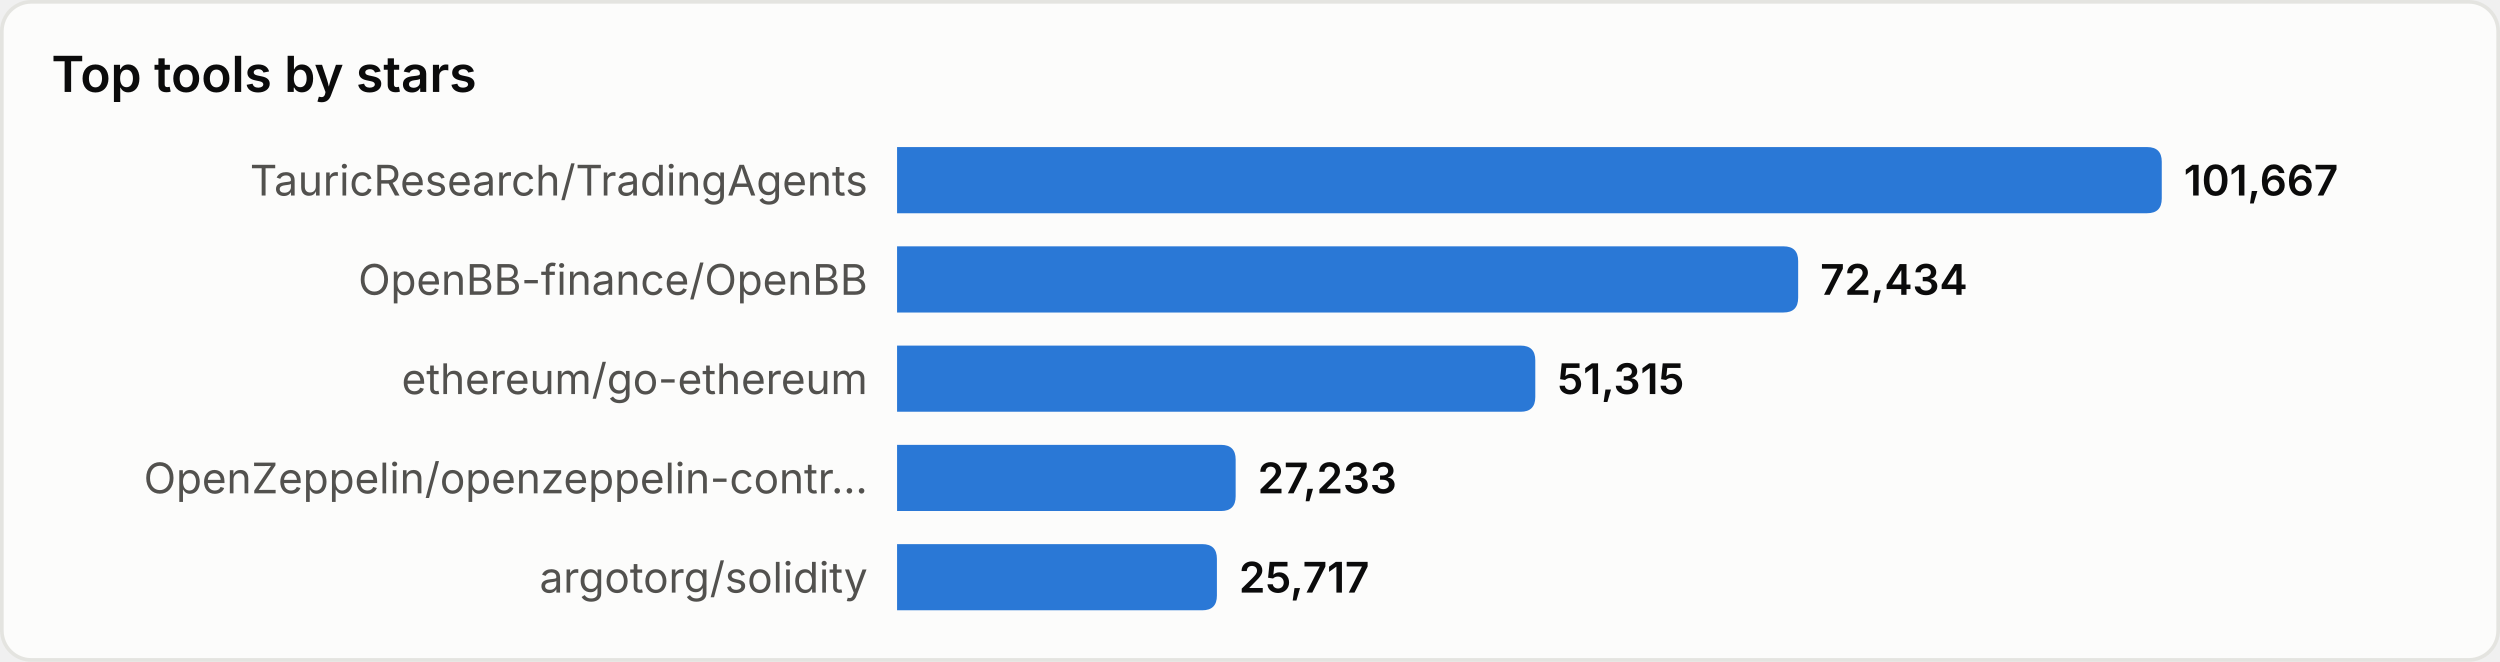
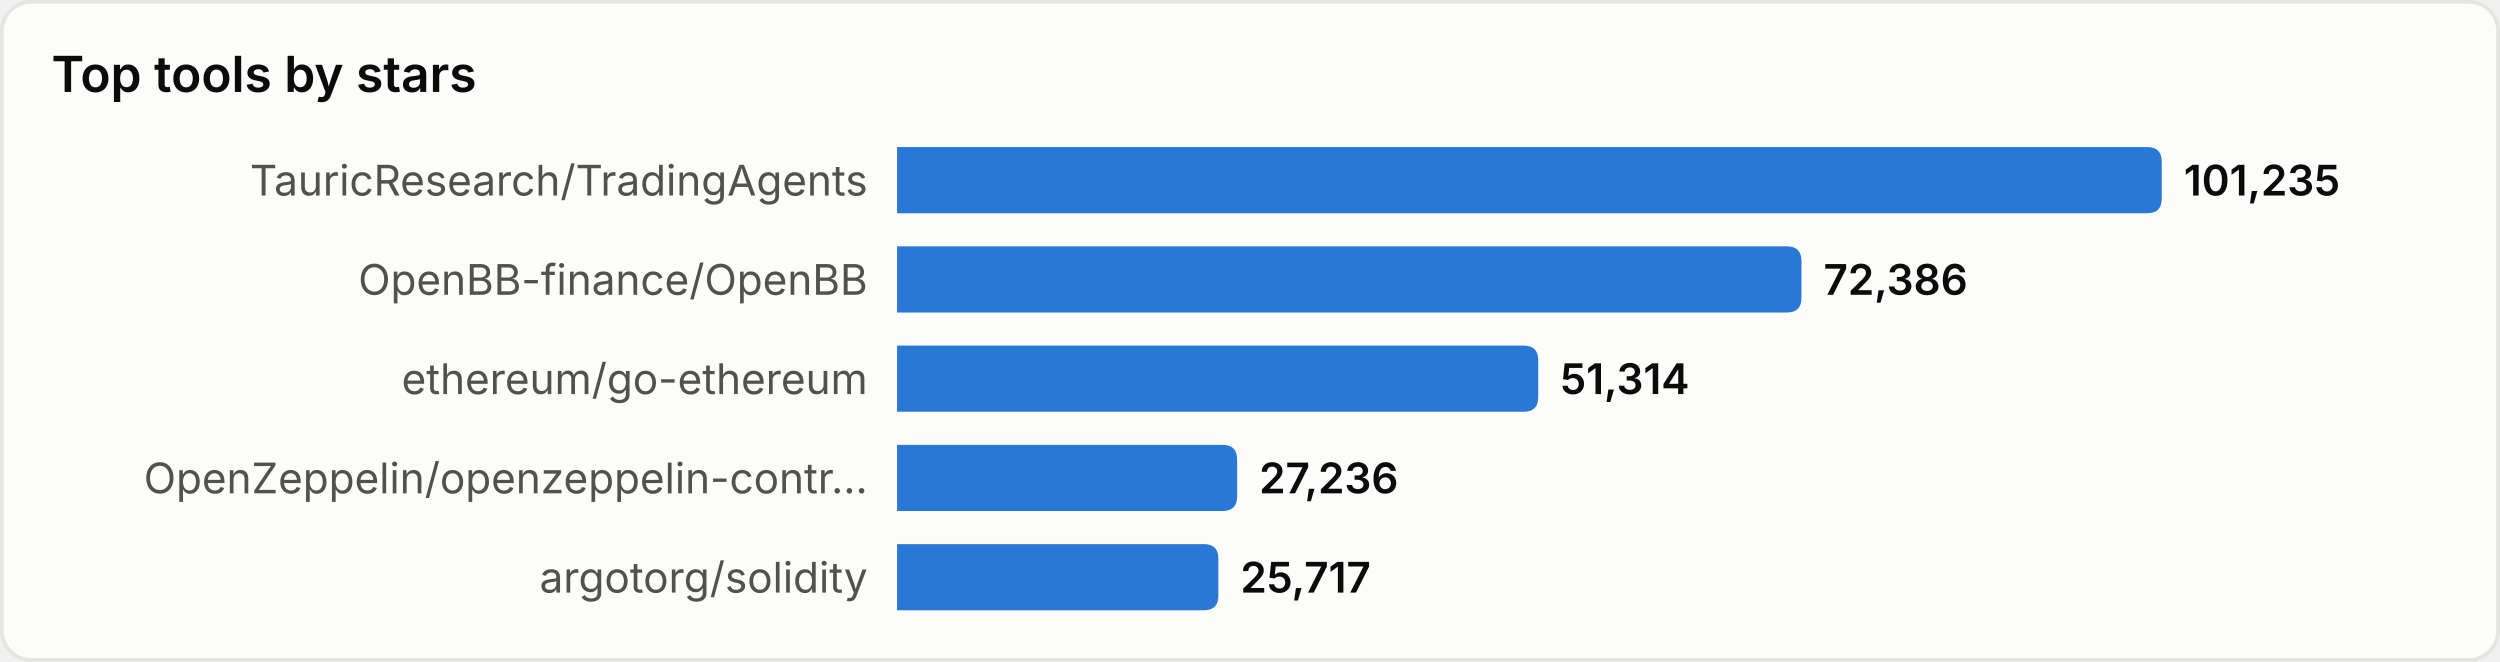
<svg xmlns="http://www.w3.org/2000/svg" width="680" height="180" viewBox="0 0 680 180" role="img" aria-label="Top tools by stars">
  <style>
text{font-family:system-ui,-apple-system,'Segoe UI',sans-serif}
.srf{fill:#fcfcfb;stroke:#e4e4e0}.ttl{fill:#0b0b0b;font-size:13.5px;font-weight:600}
.lbl{fill:#52514e;font-size:11.5px}.val{fill:#0b0b0b;font-size:11.5px;font-weight:600}
.bar{fill:#2a78d6}
@media(prefers-color-scheme:dark){
.srf{fill:#1a1a19;stroke:#33332f}.ttl{fill:#ffffff}
.lbl{fill:#c3c2b7}.val{fill:#ffffff}.bar{fill:#3987e5}
}
</style>
  <rect x="0.5" y="0.5" width="679" height="179" rx="8" class="srf" />
  <text x="14" y="25" class="ttl">Top tools by stars</text>
  <text x="236" y="49.0" class="lbl" text-anchor="end" dominant-baseline="central">TauricResearch/TradingAgents</text>
  <path d="M244,40 h340.0 q4,0 4,4 v10 q0,4 -4,4 h-340.0 z" class="bar" />
-   <text x="594.0" y="49.0" class="val" dominant-baseline="central">101,667</text>
+   <text x="594.0" y="49.0" class="val" dominant-baseline="central">101,235</text>
  <text x="236" y="76.0" class="lbl" text-anchor="end" dominant-baseline="central">OpenBB-finance/OpenBB</text>
-   <path d="M244,67 h241.1 q4,0 4,4 v10 q0,4 -4,4 h-241.1 z" class="bar" />
-   <text x="495.1" y="76.0" class="val" dominant-baseline="central">72,434</text>
+   <path d="M244,67 h242.0 q4,0 4,4 v10 q0,4 -4,4 h-242.0 z" class="bar" />
+   <text x="496.0" y="76.0" class="val" dominant-baseline="central">72,386</text>
  <text x="236" y="103.0" class="lbl" text-anchor="end" dominant-baseline="central">ethereum/go-ethereum</text>
-   <path d="M244,94 h169.6 q4,0 4,4 v10 q0,4 -4,4 h-169.6 z" class="bar" />
-   <text x="423.6" y="103.0" class="val" dominant-baseline="central">51,315</text>
+   <path d="M244,94 h170.4 q4,0 4,4 v10 q0,4 -4,4 h-170.4 z" class="bar" />
+   <text x="424.4" y="103.0" class="val" dominant-baseline="central">51,314</text>
  <text x="236" y="130.0" class="lbl" text-anchor="end" dominant-baseline="central">OpenZeppelin/openzeppelin-contr…</text>
-   <path d="M244,121 h88.1 q4,0 4,4 v10 q0,4 -4,4 h-88.1 z" class="bar" />
-   <text x="342.1" y="130.0" class="val" dominant-baseline="central">27,233</text>
+   <path d="M244,121 h88.5 q4,0 4,4 v10 q0,4 -4,4 h-88.5 z" class="bar" />
+   <text x="342.5" y="130.0" class="val" dominant-baseline="central">27,236</text>
  <text x="236" y="157.0" class="lbl" text-anchor="end" dominant-baseline="central">argotorg/solidity</text>
-   <path d="M244,148 h83.0 q4,0 4,4 v10 q0,4 -4,4 h-83.0 z" class="bar" />
-   <text x="337.0" y="157.0" class="val" dominant-baseline="central">25,717</text>
+   <path d="M244,148 h83.4 q4,0 4,4 v10 q0,4 -4,4 h-83.4 z" class="bar" />
+   <text x="337.4" y="157.0" class="val" dominant-baseline="central">25,717</text>
</svg>
